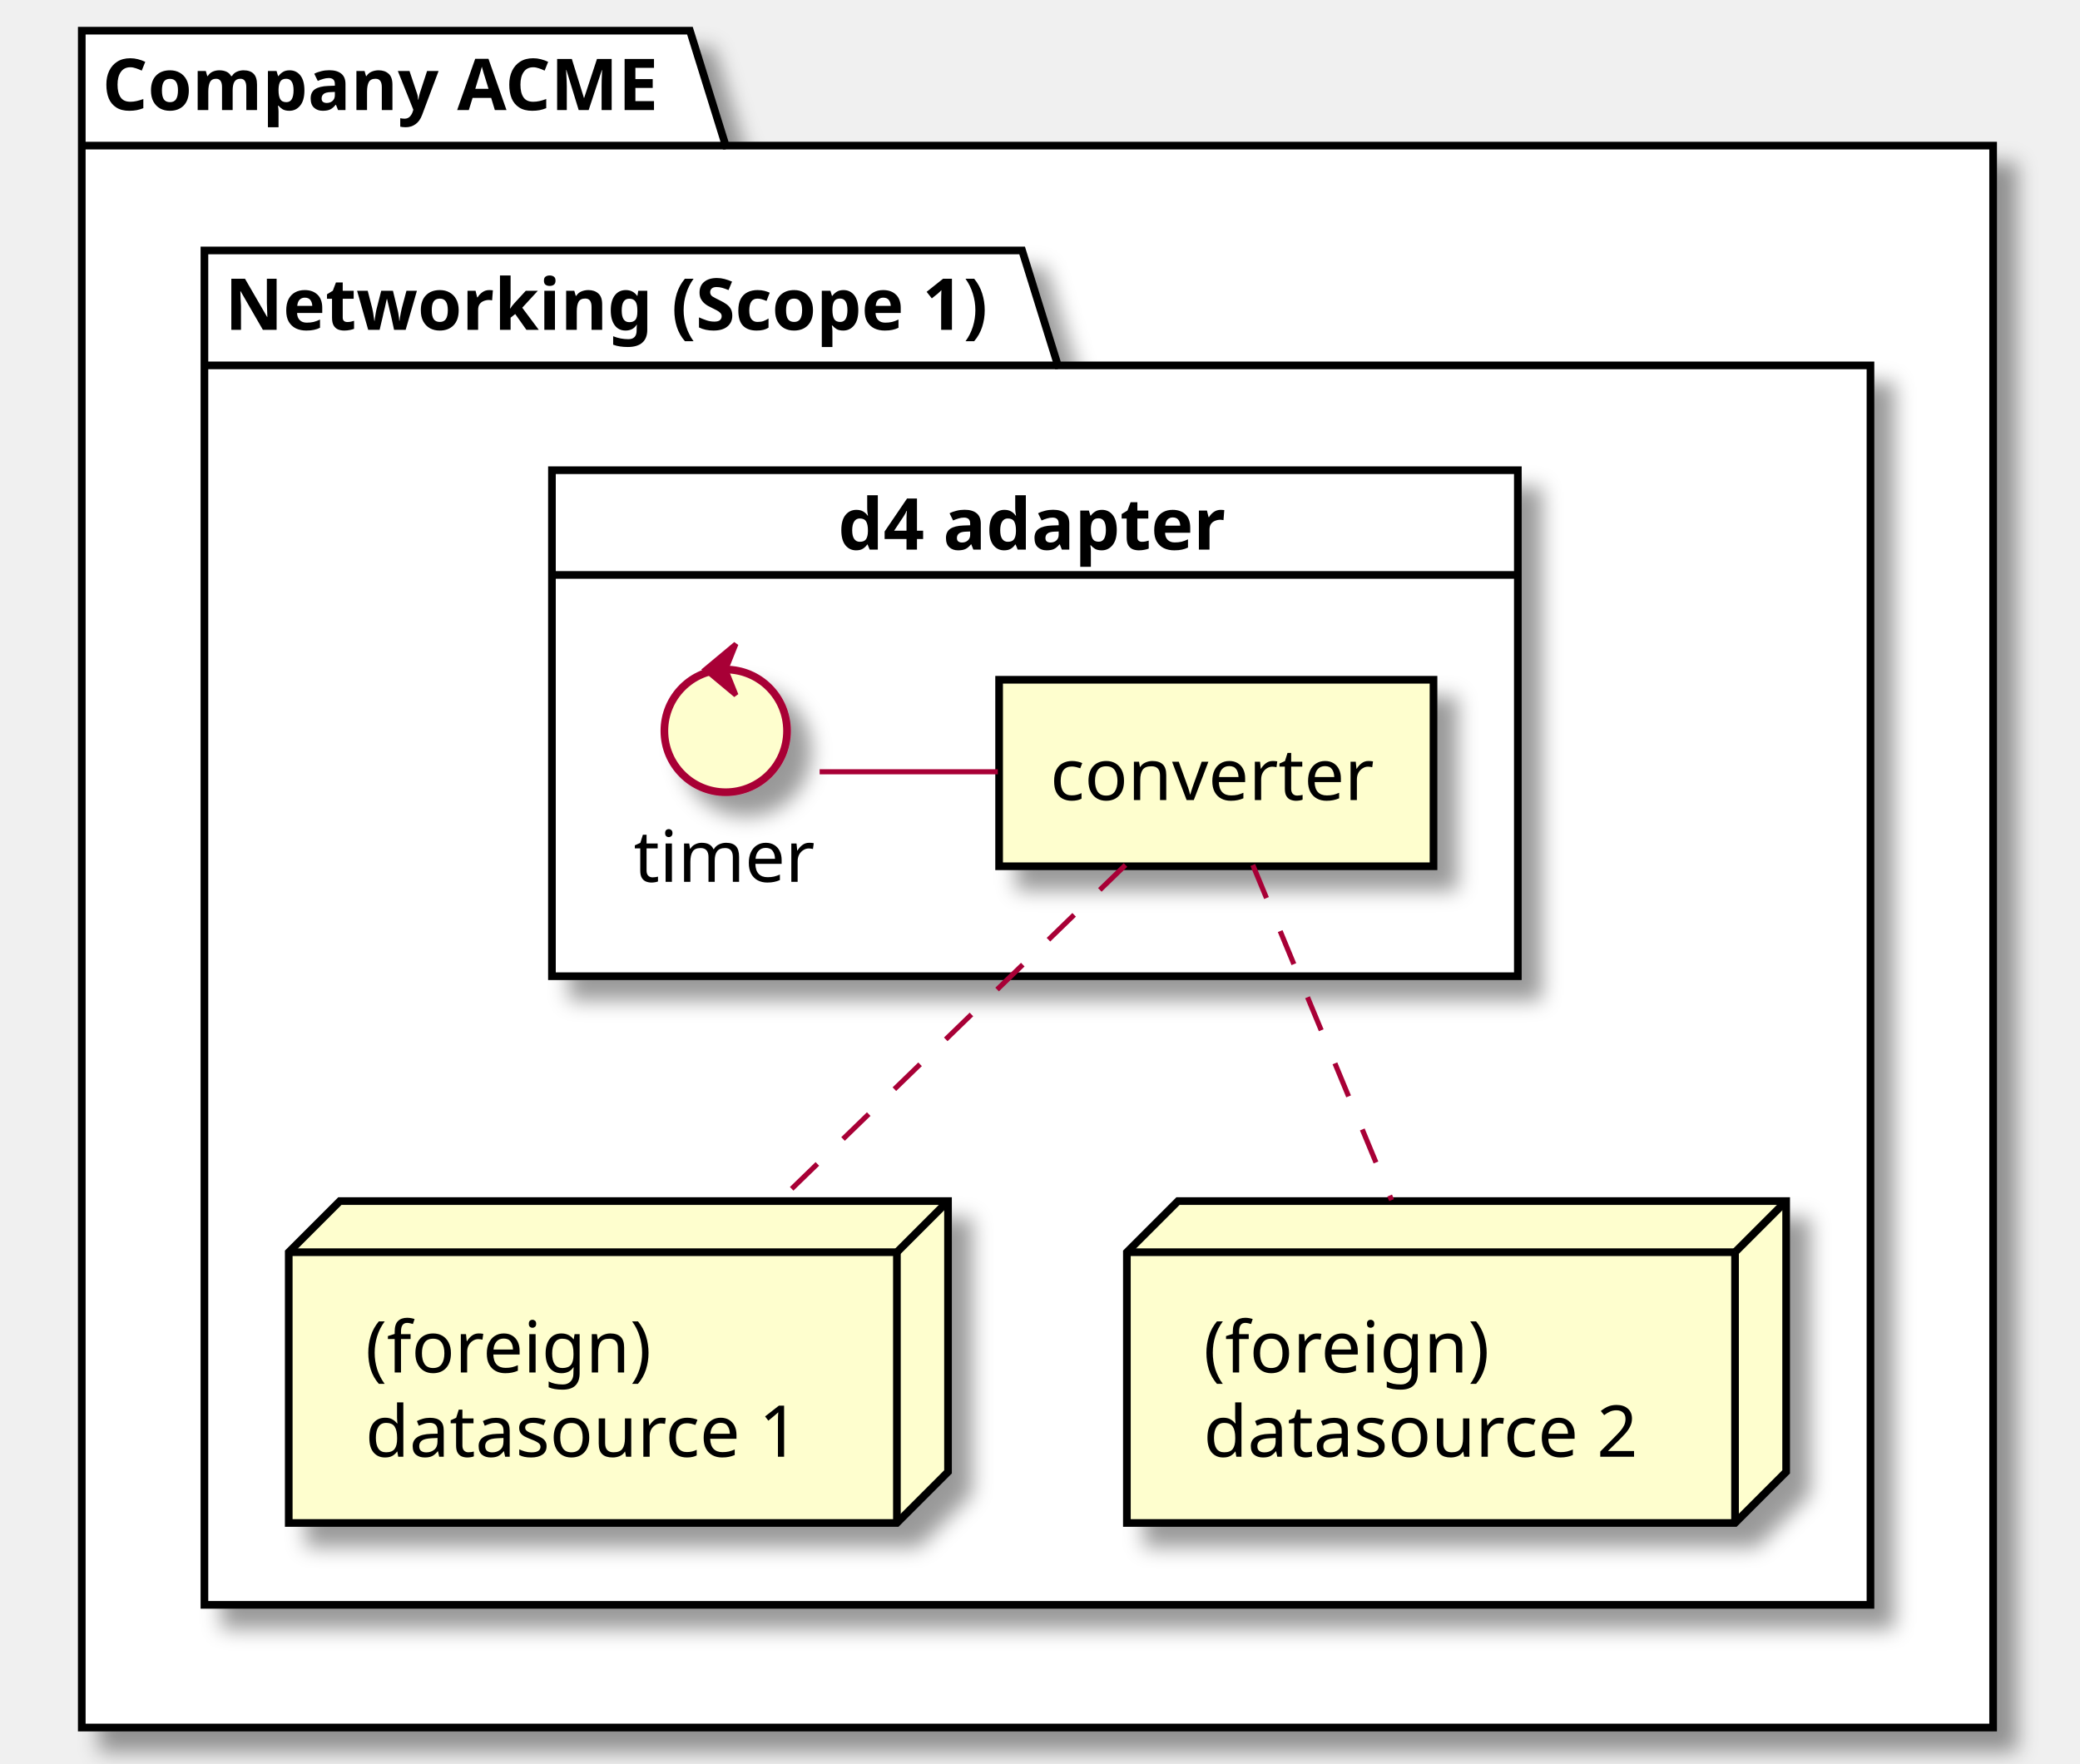
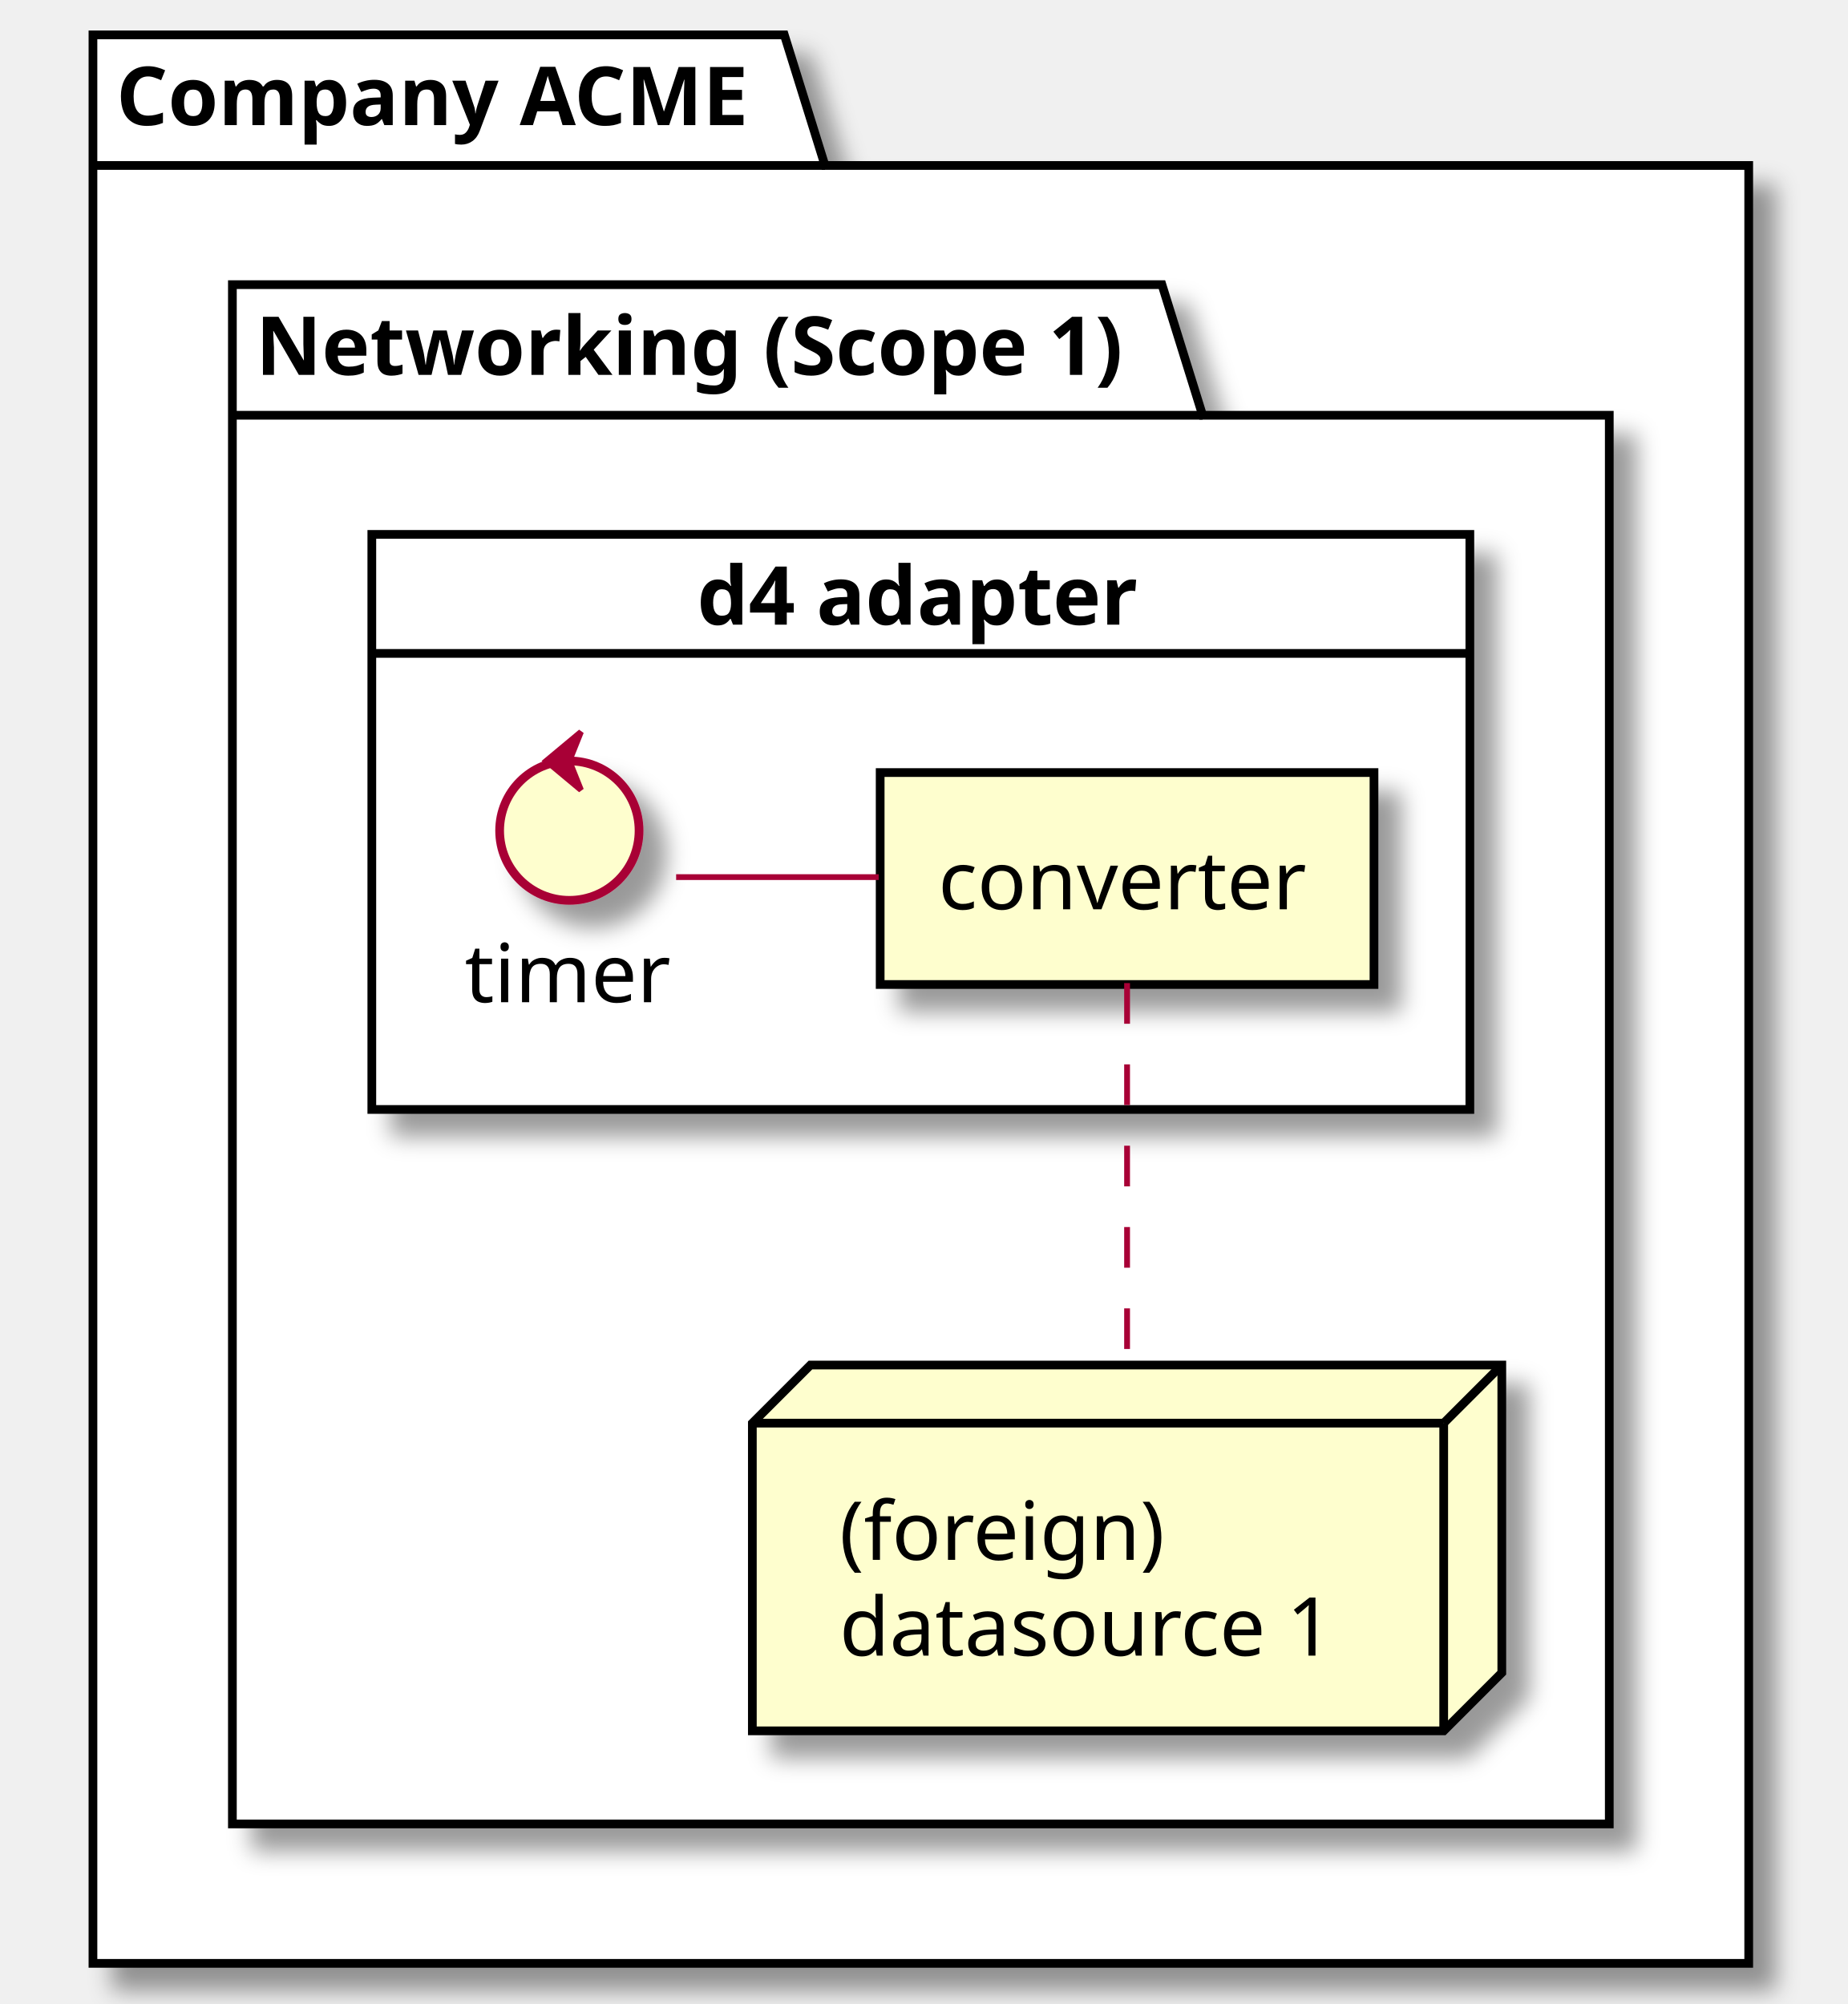
- <svg xmlns="http://www.w3.org/2000/svg" contentScriptType="application/ecmascript" contentStyleType="text/css" height="345px" preserveAspectRatio="none" style="width:407px;height:345px;background:#FFFFFF;" version="1.1" viewBox="0 0 407 345" width="407px" zoomAndPan="magnify">
+ <svg xmlns="http://www.w3.org/2000/svg" contentScriptType="application/ecmascript" contentStyleType="text/css" height="345px" preserveAspectRatio="none" style="width:318px;height:345px;background:#FFFFFF;" version="1.1" viewBox="0 0 318 345" width="318px" zoomAndPan="magnify">
  <defs>
-     <filter height="300%" id="f1xqqs5ednnjli" width="300%" x="-1" y="-1">
+     <filter height="300%" id="fm3roe995ghfj" width="300%" x="-1" y="-1">
      <feGaussianBlur result="blurOut" stdDeviation="2.0" />
      <feColorMatrix in="blurOut" result="blurOut2" type="matrix" values="0 0 0 0 0 0 0 0 0 0 0 0 0 0 0 0 0 0 .4 0" />
      <feOffset dx="4.0" dy="4.0" in="blurOut2" result="blurOut3" />
      <feBlend in="SourceGraphic" in2="blurOut3" mode="normal" />
    </filter>
  </defs>
  <g>
-     <polygon fill="#FFFFFF" filter="url(#f1xqqs5ednnjli)" points="16,6,135,6,142,28.488,390,28.488,390,338,16,338,16,6" style="stroke:#000000;stroke-width:1.5;" />
+     <polygon fill="#FFFFFF" filter="url(#fm3roe995ghfj)" points="16,6,135,6,142,28.488,301,28.488,301,338,16,338,16,6" style="stroke:#000000;stroke-width:1.5;" />
    <line style="stroke:#000000;stroke-width:1.5;" x1="16" x2="142" y1="28.488" y2="28.488" />
    <text fill="#000000" font-family="sans-serif" font-size="14" font-weight="bold" lengthAdjust="spacing" textLength="113" x="20" y="21.535">Company ACME</text>
-     <polygon fill="#FFFFFF" filter="url(#f1xqqs5ednnjli)" points="40,49,200,49,207,71.488,366,71.488,366,314,40,314,40,49" style="stroke:#000000;stroke-width:1.5;" />
+     <polygon fill="#FFFFFF" filter="url(#fm3roe995ghfj)" points="40,49,200,49,207,71.488,277,71.488,277,314,40,314,40,49" style="stroke:#000000;stroke-width:1.5;" />
    <line style="stroke:#000000;stroke-width:1.5;" x1="40" x2="207" y1="71.488" y2="71.488" />
    <text fill="#000000" font-family="sans-serif" font-size="14" font-weight="bold" lengthAdjust="spacing" textLength="154" x="44" y="64.535">Networking (Scope 1)</text>
-     <rect fill="#FFFFFF" filter="url(#f1xqqs5ednnjli)" height="99" style="stroke:#000000;stroke-width:1.5;" width="189" x="108" y="92" />
-     <line style="stroke:#000000;stroke-width:1.5;" x1="108" x2="297" y1="112.488" y2="112.488" />
-     <text fill="#000000" font-family="sans-serif" font-size="14" font-weight="bold" lengthAdjust="spacing" textLength="77" x="164" y="107.535">d4 adapter</text>
-     <polygon fill="#FEFECE" filter="url(#f1xqqs5ednnjli)" points="56.5,245,66.5,235,185.5,235,185.5,287.977,175.5,297.977,56.5,297.977,56.5,245" style="stroke:#000000;stroke-width:1.5;" />
-     <line style="stroke:#000000;stroke-width:1.5;" x1="175.5" x2="185.5" y1="245" y2="235" />
-     <line style="stroke:#000000;stroke-width:1.5;" x1="56.5" x2="175.5" y1="245" y2="245" />
-     <line style="stroke:#000000;stroke-width:1.5;" x1="175.5" x2="175.5" y1="245" y2="297.977" />
-     <text fill="#000000" font-family="sans-serif" font-size="14" lengthAdjust="spacing" textLength="60" x="71.5" y="268.535">(foreign)</text>
-     <text fill="#000000" font-family="sans-serif" font-size="14" lengthAdjust="spacing" textLength="89" x="71.5" y="285.023">datasource 1</text>
-     <polygon fill="#FEFECE" filter="url(#f1xqqs5ednnjli)" points="220.5,245,230.5,235,349.5,235,349.5,287.977,339.5,297.977,220.5,297.977,220.5,245" style="stroke:#000000;stroke-width:1.5;" />
-     <line style="stroke:#000000;stroke-width:1.5;" x1="339.5" x2="349.5" y1="245" y2="235" />
-     <line style="stroke:#000000;stroke-width:1.5;" x1="220.5" x2="339.5" y1="245" y2="245" />
-     <line style="stroke:#000000;stroke-width:1.5;" x1="339.5" x2="339.5" y1="245" y2="297.977" />
-     <text fill="#000000" font-family="sans-serif" font-size="14" lengthAdjust="spacing" textLength="60" x="235.5" y="268.535">(foreign)</text>
-     <text fill="#000000" font-family="sans-serif" font-size="14" lengthAdjust="spacing" textLength="89" x="235.5" y="285.023">datasource 2</text>
-     <ellipse cx="142" cy="143" fill="#FEFECE" filter="url(#f1xqqs5ednnjli)" rx="12" ry="12" style="stroke:#A80036;stroke-width:1.5;" />
-     <polygon fill="#A80036" points="138,131,144,126,142,131,144,136,138,131" style="stroke:#A80036;stroke-width:1.0;" />
-     <text fill="#000000" font-family="sans-serif" font-size="14" lengthAdjust="spacing" textLength="36" x="124" y="172.535">timer</text>
-     <rect fill="#FEFECE" filter="url(#f1xqqs5ednnjli)" height="36.488" style="stroke:#000000;stroke-width:1.5;" width="85" x="195.5" y="133" />
-     <text fill="#000000" font-family="sans-serif" font-size="14" lengthAdjust="spacing" textLength="65" x="205.5" y="156.535">converter</text>
-     <path d="M160.38,151 C172,151 183.62,151 195.25,151 " fill="none" id="ca_scp1_d4_adpt_timer-ca_scp1_d4_adpt_conv" style="stroke:#A80036;stroke-width:1.0;" />
-     <path d="M220.23,169.24 C202.33,186.6 174.33,213.76 152.63,234.81 " fill="none" id="ca_scp1_d4_adpt_conv-ca_scp1_ds1" style="stroke:#A80036;stroke-width:1.0;stroke-dasharray:7.0,7.0;" />
-     <path d="M245.14,169.24 C252.33,186.6 263.58,213.76 272.29,234.81 " fill="none" id="ca_scp1_d4_adpt_conv-ca_scp1_ds2" style="stroke:#A80036;stroke-width:1.0;stroke-dasharray:7.0,7.0;" />
+     <rect fill="#FFFFFF" filter="url(#fm3roe995ghfj)" height="99" style="stroke:#000000;stroke-width:1.5;" width="189" x="64" y="92" />
+     <line style="stroke:#000000;stroke-width:1.5;" x1="64" x2="253" y1="112.488" y2="112.488" />
+     <text fill="#000000" font-family="sans-serif" font-size="14" font-weight="bold" lengthAdjust="spacing" textLength="77" x="120" y="107.535">d4 adapter</text>
+     <polygon fill="#FEFECE" filter="url(#fm3roe995ghfj)" points="129.5,245,139.5,235,258.5,235,258.5,287.977,248.5,297.977,129.5,297.977,129.5,245" style="stroke:#000000;stroke-width:1.5;" />
+     <line style="stroke:#000000;stroke-width:1.5;" x1="248.5" x2="258.5" y1="245" y2="235" />
+     <line style="stroke:#000000;stroke-width:1.5;" x1="129.5" x2="248.5" y1="245" y2="245" />
+     <line style="stroke:#000000;stroke-width:1.5;" x1="248.5" x2="248.5" y1="245" y2="297.977" />
+     <text fill="#000000" font-family="sans-serif" font-size="14" lengthAdjust="spacing" textLength="60" x="144.5" y="268.535">(foreign)</text>
+     <text fill="#000000" font-family="sans-serif" font-size="14" lengthAdjust="spacing" textLength="89" x="144.5" y="285.023">datasource 1</text>
+     <ellipse cx="98" cy="143" fill="#FEFECE" filter="url(#fm3roe995ghfj)" rx="12" ry="12" style="stroke:#A80036;stroke-width:1.5;" />
+     <polygon fill="#A80036" points="94,131,100,126,98,131,100,136,94,131" style="stroke:#A80036;stroke-width:1.0;" />
+     <text fill="#000000" font-family="sans-serif" font-size="14" lengthAdjust="spacing" textLength="36" x="80" y="172.535">timer</text>
+     <rect fill="#FEFECE" filter="url(#fm3roe995ghfj)" height="36.488" style="stroke:#000000;stroke-width:1.5;" width="85" x="151.5" y="133" />
+     <text fill="#000000" font-family="sans-serif" font-size="14" lengthAdjust="spacing" textLength="65" x="161.5" y="156.535">converter</text>
+     <path d="M116.38,151 C128,151 139.62,151 151.25,151 " fill="none" id="ca_scp1_d4_adpt_timer-ca_scp1_d4_adpt_conv" style="stroke:#A80036;stroke-width:1.0;" />
+     <path d="M194,169.24 C194,186.6 194,213.76 194,234.81 " fill="none" id="ca_scp1_d4_adpt_conv-ca_scp1_ds1" style="stroke:#A80036;stroke-width:1.0;stroke-dasharray:7.0,7.0;" />
  </g>
</svg>
